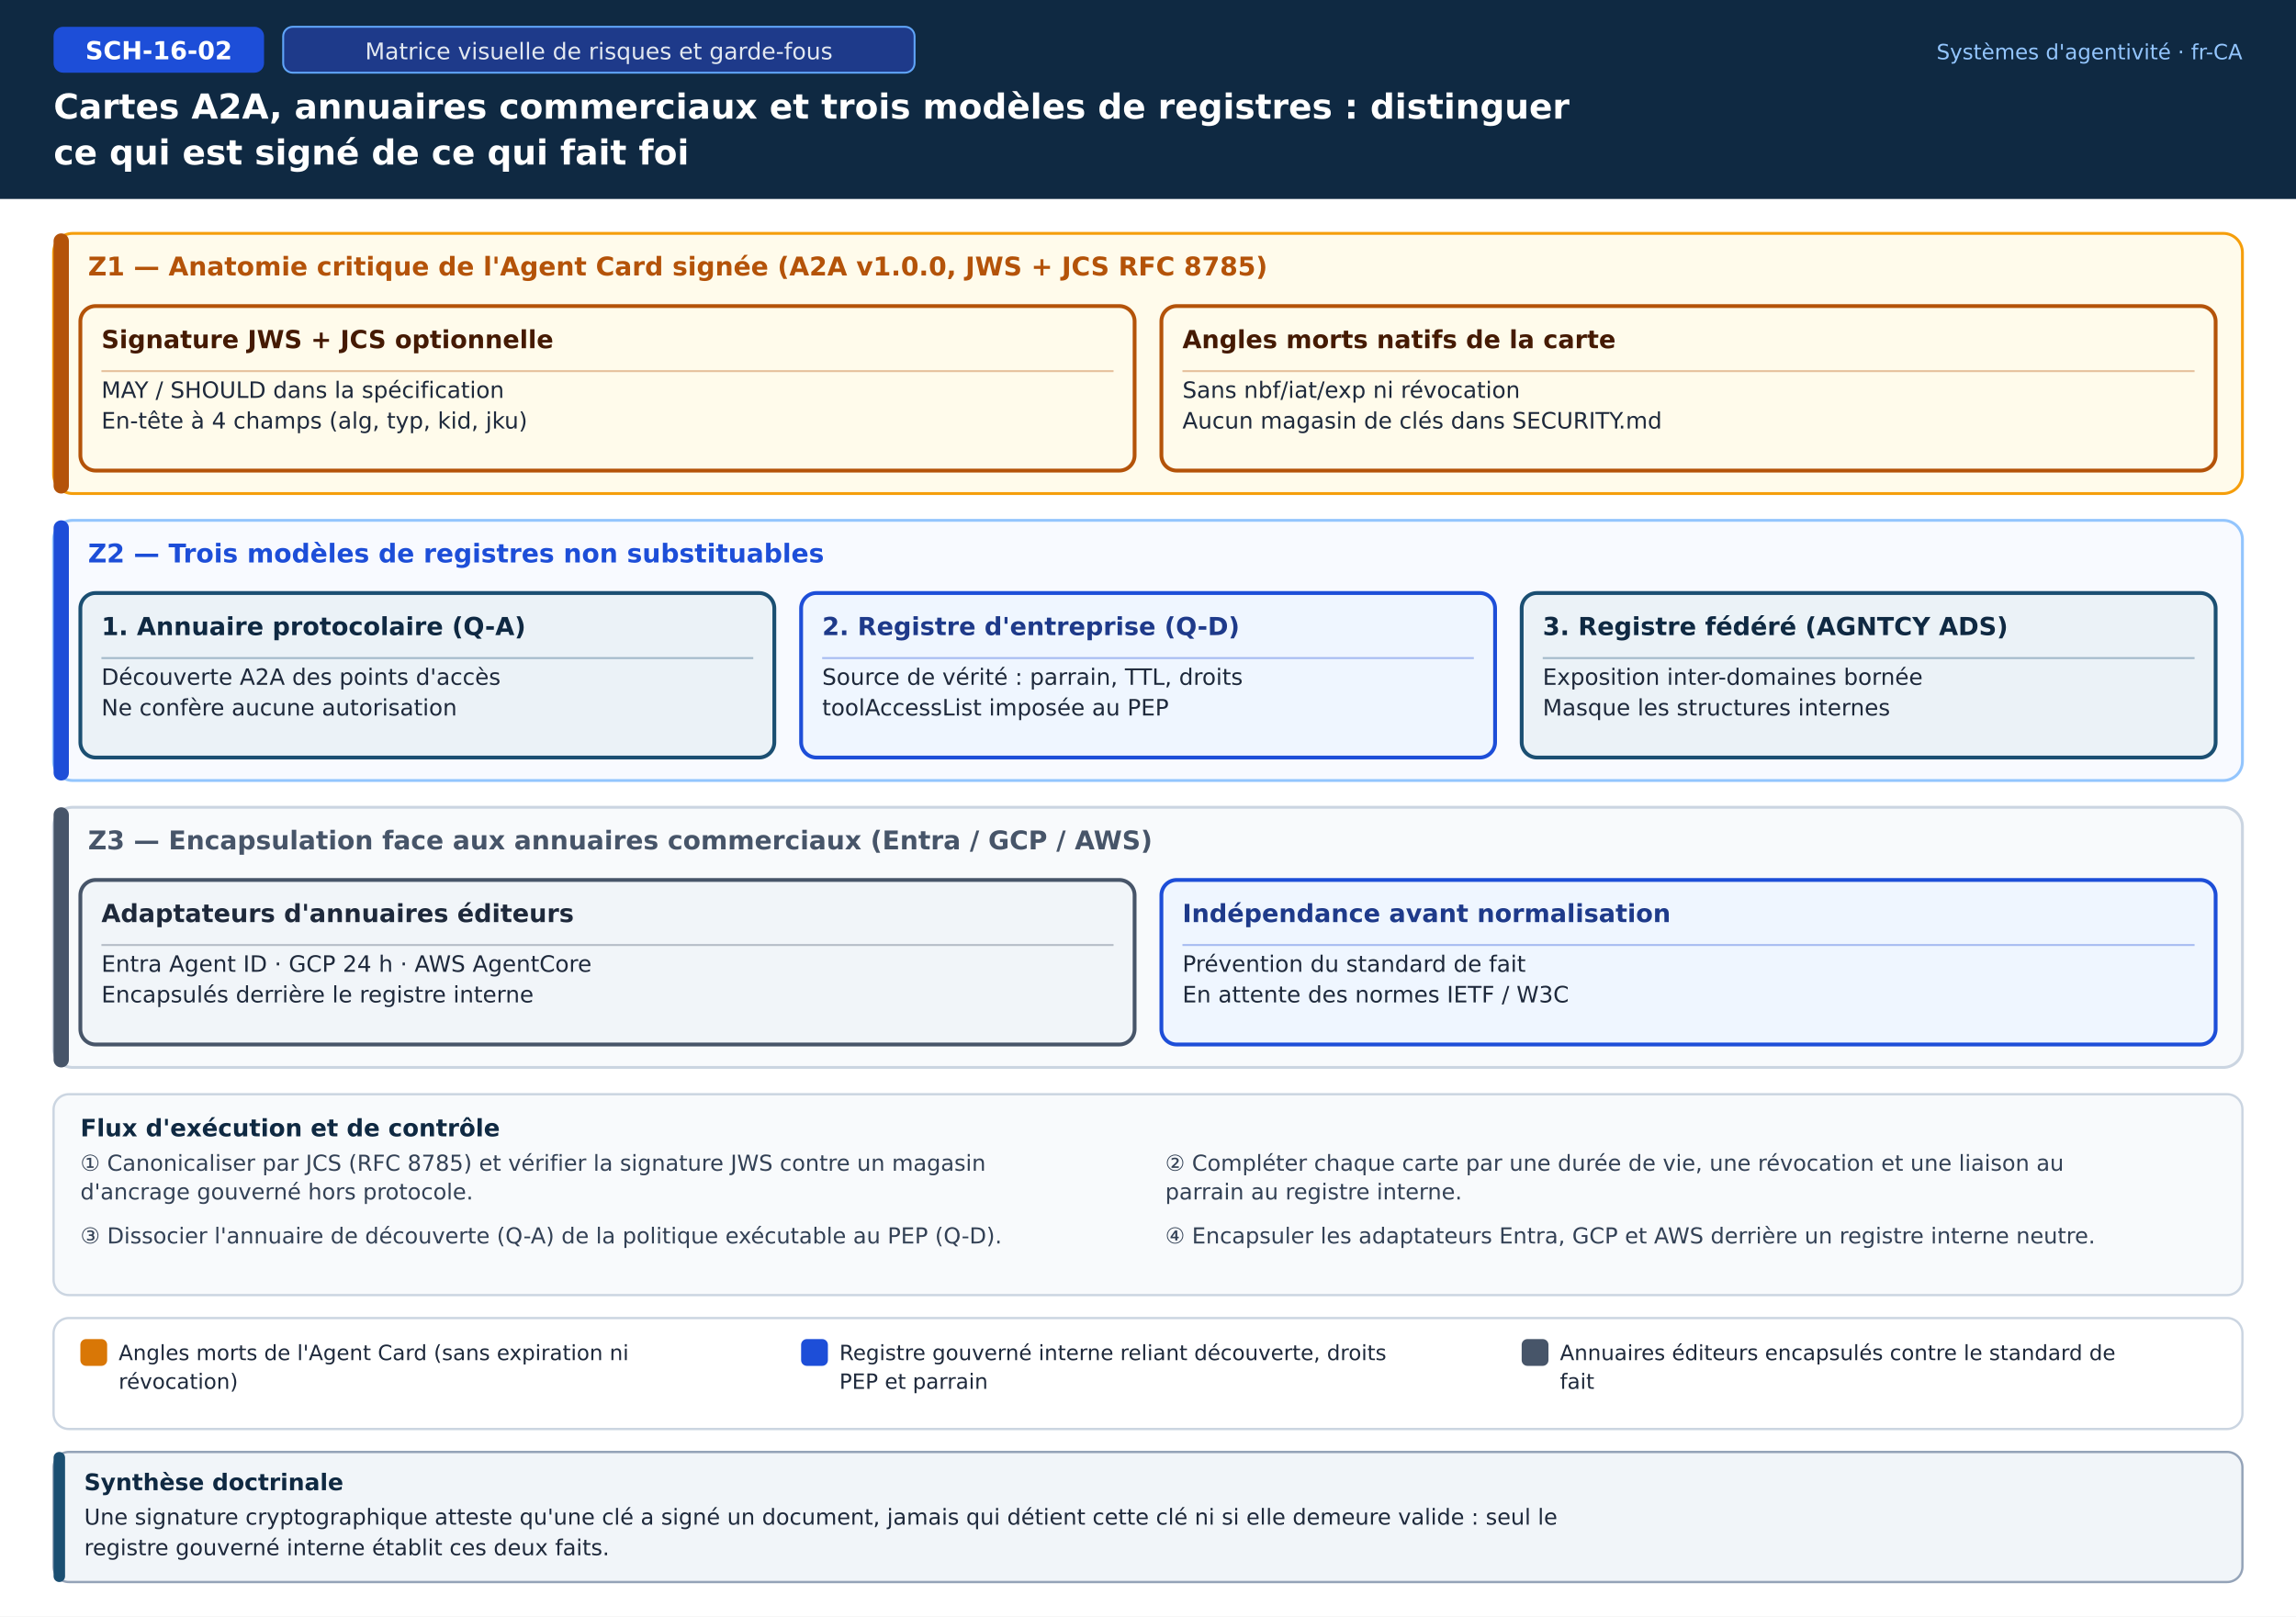
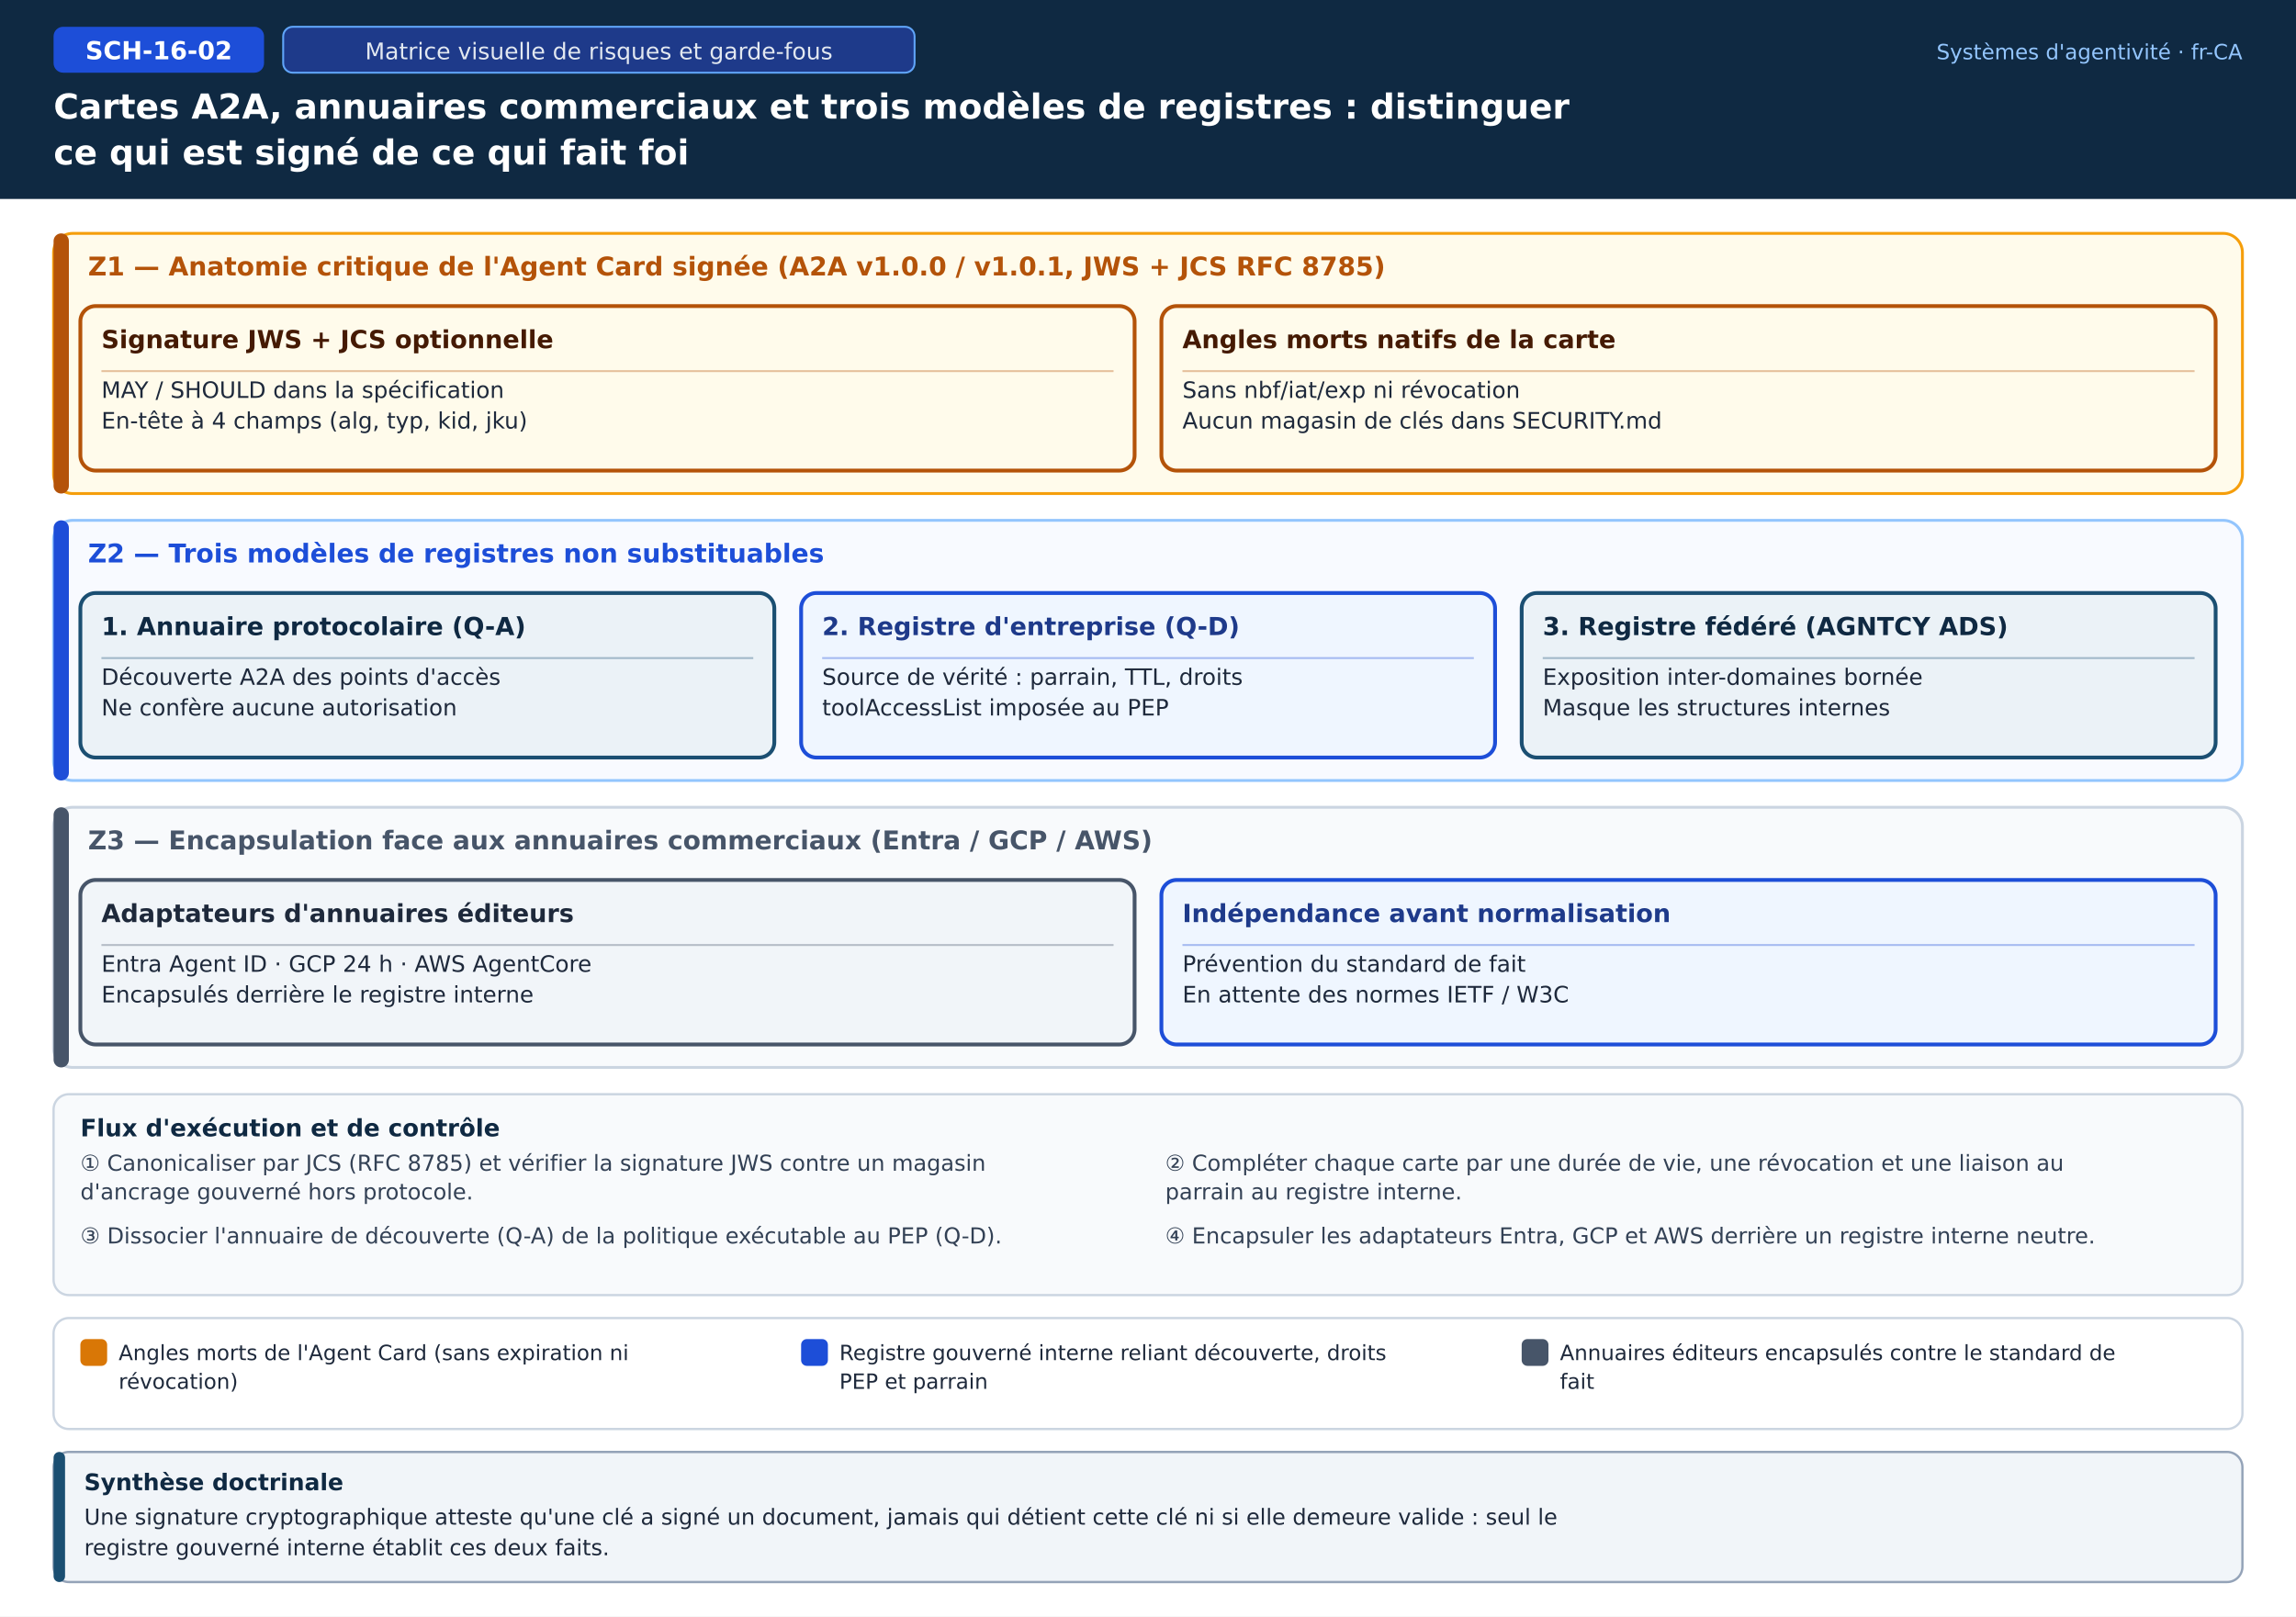
<svg xmlns="http://www.w3.org/2000/svg" viewBox="0 0 1200 845" width="1200" height="845" font-family="DejaVu Sans, Segoe UI, Arial, sans-serif">
  <rect id="bg-canvas" x="0" y="0" width="1200" height="845" fill="#FFFFFF" />
  <rect id="header-bg" x="0" y="0" width="1200" height="104" fill="#0F2942" />
  <rect x="28" y="14" width="110" height="24" rx="5" fill="#1D4ED8" />
  <text x="83" y="31" text-anchor="middle" font-size="13" font-weight="bold" fill="#FFFFFF">SCH-16-02</text>
  <rect x="148" y="14" width="330" height="24" rx="5" fill="#1E3A8A" stroke="#60A5FA" stroke-width="1" />
  <text x="313" y="31" text-anchor="middle" font-size="12" fill="#E2E8F0">Matrice visuelle de risques et garde-fous</text>
  <text x="1172" y="31" text-anchor="end" font-size="11" fill="#93C5FD">Systèmes d'agentivité · fr-CA</text>
  <text x="28" y="62" font-size="18" font-weight="bold" fill="#FFFFFF">Cartes A2A, annuaires commerciaux et trois modèles de registres : distinguer</text>
  <text x="28" y="86" font-size="18" font-weight="bold" fill="#FFFFFF">ce qui est signé de ce qui fait foi</text>
  <g id="zone-Z1" class="zone">
    <rect x="28" y="122" width="1144" height="136" rx="10" fill="#FFFBEB" stroke="#F59E0B" stroke-width="1.5" />
    <rect x="28" y="122" width="8" height="136" rx="4" fill="#B45309" />
-     <text x="46" y="144" font-size="13.5" font-weight="bold" fill="#B45309">Z1 — Anatomie critique de l'Agent Card signée (A2A v1.0.0, JWS + JCS RFC 8785)</text>
+     <text x="46" y="144" font-size="13.5" font-weight="bold" fill="#B45309">Z1 — Anatomie critique de l'Agent Card signée (A2A v1.0.0 / v1.0.1, JWS + JCS RFC 8785)</text>
    <g id="node-1" class="node" data-node="true">
      <rect x="42.0" y="160" width="551.0" height="86" rx="8" fill="#FFFBEB" stroke="#B45309" stroke-width="2" />
      <text x="53.0" y="182" font-size="13" font-weight="bold" fill="#451A03">Signature JWS + JCS optionnelle</text>
      <line x1="53.0" y1="194" x2="582.0" y2="194" stroke="#B45309" stroke-opacity="0.35" stroke-width="1" />
      <text x="53.0" y="208" font-size="11.8" fill="#1E293B">MAY / SHOULD dans la spécification</text>
      <text x="53.0" y="224" font-size="11.8" fill="#1E293B">En-tête à 4 champs (alg, typ, kid, jku)</text>
    </g>
    <g id="node-2" class="node" data-node="true">
      <rect x="607.0" y="160" width="551.0" height="86" rx="8" fill="#FFFBEB" stroke="#B45309" stroke-width="2" />
      <text x="618.0" y="182" font-size="13" font-weight="bold" fill="#451A03">Angles morts natifs de la carte</text>
      <line x1="618.0" y1="194" x2="1147.0" y2="194" stroke="#B45309" stroke-opacity="0.35" stroke-width="1" />
      <text x="618.0" y="208" font-size="11.8" fill="#1E293B">Sans nbf/iat/exp ni révocation</text>
      <text x="618.0" y="224" font-size="11.8" fill="#1E293B">Aucun magasin de clés dans SECURITY.md</text>
    </g>
  </g>
  <g id="zone-Z2" class="zone">
    <rect x="28" y="272" width="1144" height="136" rx="10" fill="#F8FAFF" stroke="#93C5FD" stroke-width="1.5" />
    <rect x="28" y="272" width="8" height="136" rx="4" fill="#1D4ED8" />
    <text x="46" y="294" font-size="13.5" font-weight="bold" fill="#1D4ED8">Z2 — Trois modèles de registres non substituables</text>
    <g id="node-3" class="node" data-node="true">
      <rect x="42.0" y="310" width="362.7" height="86" rx="8" fill="#EBF2F7" stroke="#1B4F72" stroke-width="2" />
      <text x="53.0" y="332" font-size="13" font-weight="bold" fill="#0F2942">1. Annuaire protocolaire (Q-A)</text>
      <line x1="53.0" y1="344" x2="393.7" y2="344" stroke="#1B4F72" stroke-opacity="0.35" stroke-width="1" />
      <text x="53.0" y="358" font-size="11.8" fill="#1E293B">Découverte A2A des points d'accès</text>
      <text x="53.0" y="374" font-size="11.8" fill="#1E293B">Ne confère aucune autorisation</text>
    </g>
    <g id="node-4" class="node" data-node="true">
      <rect x="418.7" y="310" width="362.7" height="86" rx="8" fill="#EFF6FF" stroke="#1D4ED8" stroke-width="2" />
      <text x="429.7" y="332" font-size="13" font-weight="bold" fill="#1E3A8A">2. Registre d'entreprise (Q-D)</text>
      <line x1="429.7" y1="344" x2="770.3" y2="344" stroke="#1D4ED8" stroke-opacity="0.35" stroke-width="1" />
      <text x="429.7" y="358" font-size="11.8" fill="#1E293B">Source de vérité : parrain, TTL, droits</text>
      <text x="429.7" y="374" font-size="11.8" fill="#1E293B">toolAccessList imposée au PEP</text>
    </g>
    <g id="node-5" class="node" data-node="true">
      <rect x="795.3" y="310" width="362.7" height="86" rx="8" fill="#EBF2F7" stroke="#1B4F72" stroke-width="2" />
      <text x="806.3" y="332" font-size="13" font-weight="bold" fill="#0F2942">3. Registre fédéré (AGNTCY ADS)</text>
      <line x1="806.3" y1="344" x2="1147.0" y2="344" stroke="#1B4F72" stroke-opacity="0.35" stroke-width="1" />
      <text x="806.3" y="358" font-size="11.8" fill="#1E293B">Exposition inter-domaines bornée</text>
      <text x="806.3" y="374" font-size="11.8" fill="#1E293B">Masque les structures internes</text>
    </g>
  </g>
  <g id="zone-Z3" class="zone">
    <rect x="28" y="422" width="1144" height="136" rx="10" fill="#F8FAFC" stroke="#CBD5E1" stroke-width="1.5" />
    <rect x="28" y="422" width="8" height="136" rx="4" fill="#475569" />
    <text x="46" y="444" font-size="13.5" font-weight="bold" fill="#475569">Z3 — Encapsulation face aux annuaires commerciaux (Entra / GCP / AWS)</text>
    <g id="node-6" class="node" data-node="true">
      <rect x="42.0" y="460" width="551.0" height="86" rx="8" fill="#F1F5F9" stroke="#475569" stroke-width="2" />
      <text x="53.0" y="482" font-size="13" font-weight="bold" fill="#1E293B">Adaptateurs d'annuaires éditeurs</text>
      <line x1="53.0" y1="494" x2="582.0" y2="494" stroke="#475569" stroke-opacity="0.35" stroke-width="1" />
      <text x="53.0" y="508" font-size="11.8" fill="#1E293B">Entra Agent ID · GCP 24 h · AWS AgentCore</text>
      <text x="53.0" y="524" font-size="11.8" fill="#1E293B">Encapsulés derrière le registre interne</text>
    </g>
    <g id="node-7" class="node" data-node="true">
      <rect x="607.0" y="460" width="551.0" height="86" rx="8" fill="#EFF6FF" stroke="#1D4ED8" stroke-width="2" />
      <text x="618.0" y="482" font-size="13" font-weight="bold" fill="#1E3A8A">Indépendance avant normalisation</text>
      <line x1="618.0" y1="494" x2="1147.0" y2="494" stroke="#1D4ED8" stroke-opacity="0.35" stroke-width="1" />
      <text x="618.0" y="508" font-size="11.8" fill="#1E293B">Prévention du standard de fait</text>
      <text x="618.0" y="524" font-size="11.8" fill="#1E293B">En attente des normes IETF / W3C</text>
    </g>
  </g>
  <g id="flows-box">
    <rect x="28" y="572" width="1144" height="105" rx="8" fill="#F8FAFC" stroke="#CBD5E1" stroke-width="1.2" />
    <text x="42" y="594" font-size="12.5" font-weight="bold" fill="#0F2942">Flux d'exécution et de contrôle</text>
    <text x="42.0" y="612" font-size="11.5" fill="#334155">① Canonicaliser par JCS (RFC 8785) et vérifier la signature JWS contre un magasin</text>
    <text x="42.0" y="627" font-size="11.5" fill="#334155">d'ancrage gouverné hors protocole.</text>
    <text x="609.0" y="612" font-size="11.5" fill="#334155">② Compléter chaque carte par une durée de vie, une révocation et une liaison au</text>
    <text x="609.0" y="627" font-size="11.5" fill="#334155">parrain au registre interne.</text>
    <text x="42.0" y="650" font-size="11.5" fill="#334155">③ Dissocier l'annuaire de découverte (Q-A) de la politique exécutable au PEP (Q-D).</text>
    <text x="609.0" y="650" font-size="11.5" fill="#334155">④ Encapsuler les adaptateurs Entra, GCP et AWS derrière un registre interne neutre.</text>
  </g>
  <g id="legend-box">
    <rect x="28" y="689" width="1144" height="58" rx="8" fill="#FFFFFF" stroke="#CBD5E1" stroke-width="1.2" />
    <rect x="42.0" y="700" width="14" height="14" rx="3" fill="#D97706" />
    <text x="62.0" y="711" font-size="11" fill="#1E293B">Angles morts de l'Agent Card (sans expiration ni</text>
    <text x="62.0" y="726" font-size="11" fill="#1E293B">révocation)</text>
    <rect x="418.7" y="700" width="14" height="14" rx="3" fill="#1D4ED8" />
    <text x="438.7" y="711" font-size="11" fill="#1E293B">Registre gouverné interne reliant découverte, droits</text>
    <text x="438.7" y="726" font-size="11" fill="#1E293B">PEP et parrain</text>
    <rect x="795.3" y="700" width="14" height="14" rx="3" fill="#475569" />
    <text x="815.3" y="711" font-size="11" fill="#1E293B">Annuaires éditeurs encapsulés contre le standard de</text>
    <text x="815.3" y="726" font-size="11" fill="#1E293B">fait</text>
  </g>
  <g id="takeaway-box">
    <rect x="28" y="759" width="1144" height="68" rx="8" fill="#F1F5F9" stroke="#94A3B8" stroke-width="1.2" />
    <rect x="28" y="759" width="6" height="68" rx="3" fill="#1B4F72" />
    <text x="44" y="779" font-size="12" font-weight="bold" fill="#0F2942">Synthèse doctrinale</text>
    <text x="44" y="797" font-size="11.5" fill="#1E293B">Une signature cryptographique atteste qu'une clé a signé un document, jamais qui détient cette clé ni si elle demeure valide : seul le</text>
    <text x="44" y="813" font-size="11.5" fill="#1E293B">registre gouverné interne établit ces deux faits.</text>
  </g>
</svg>
